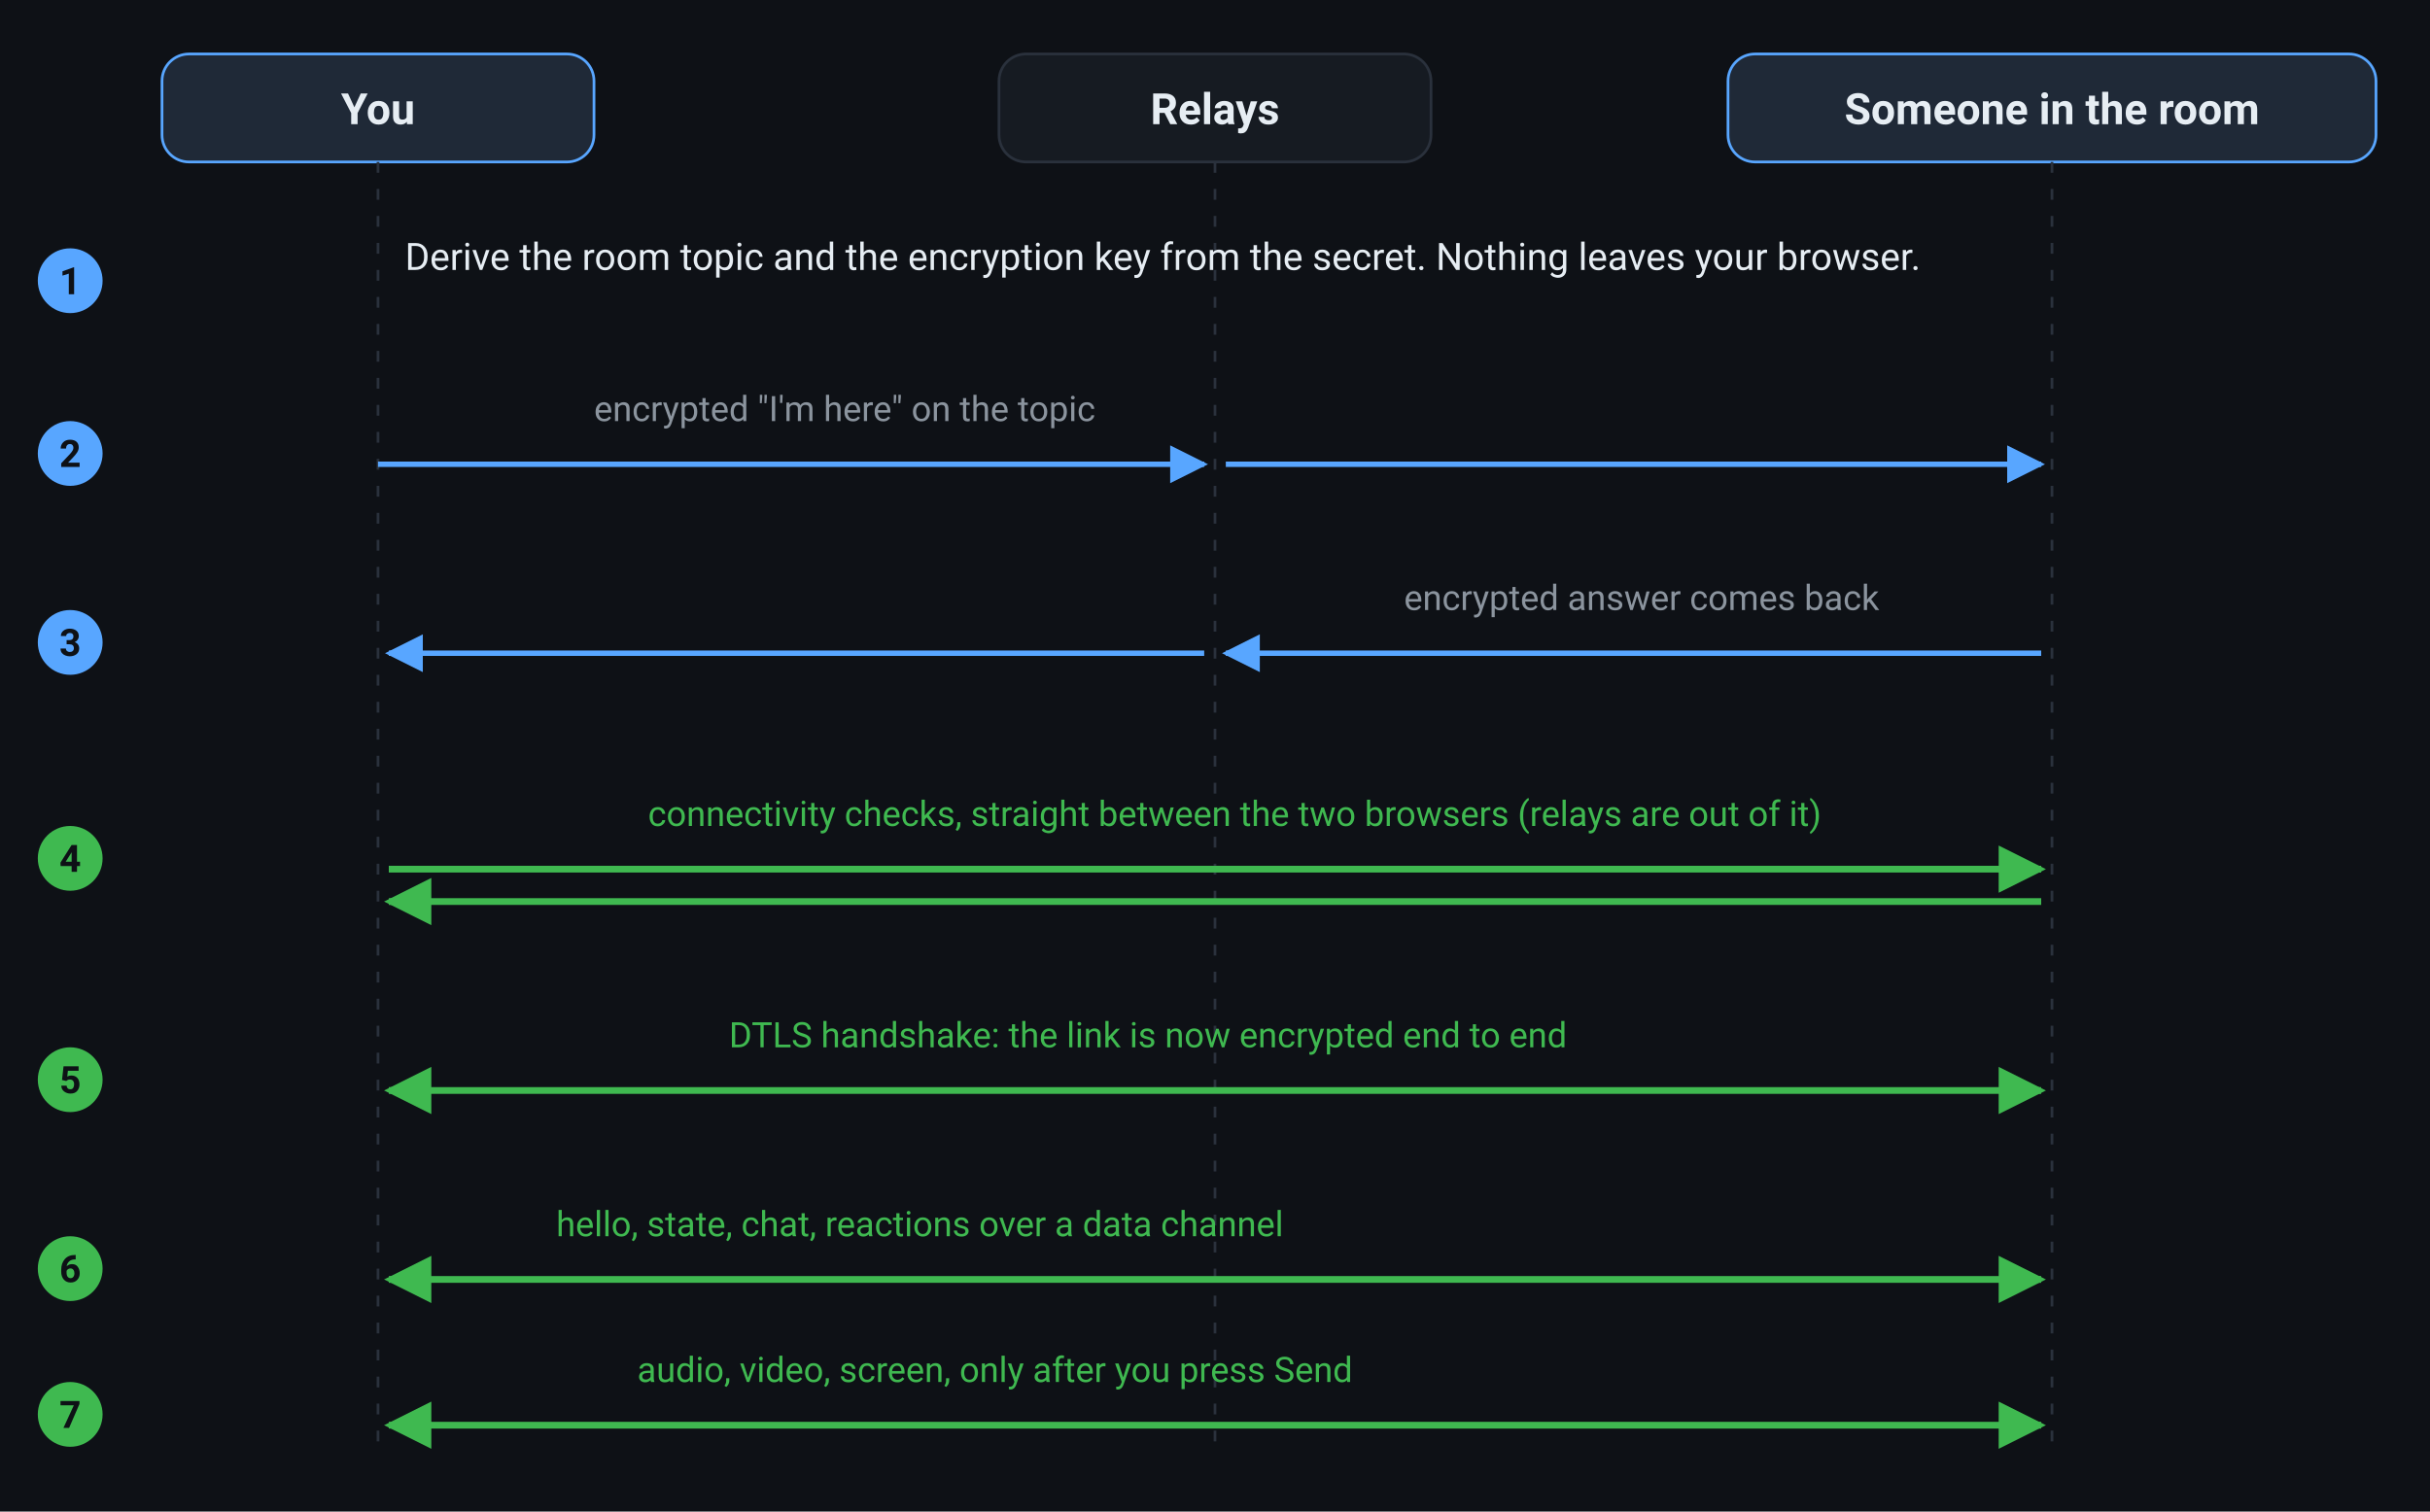
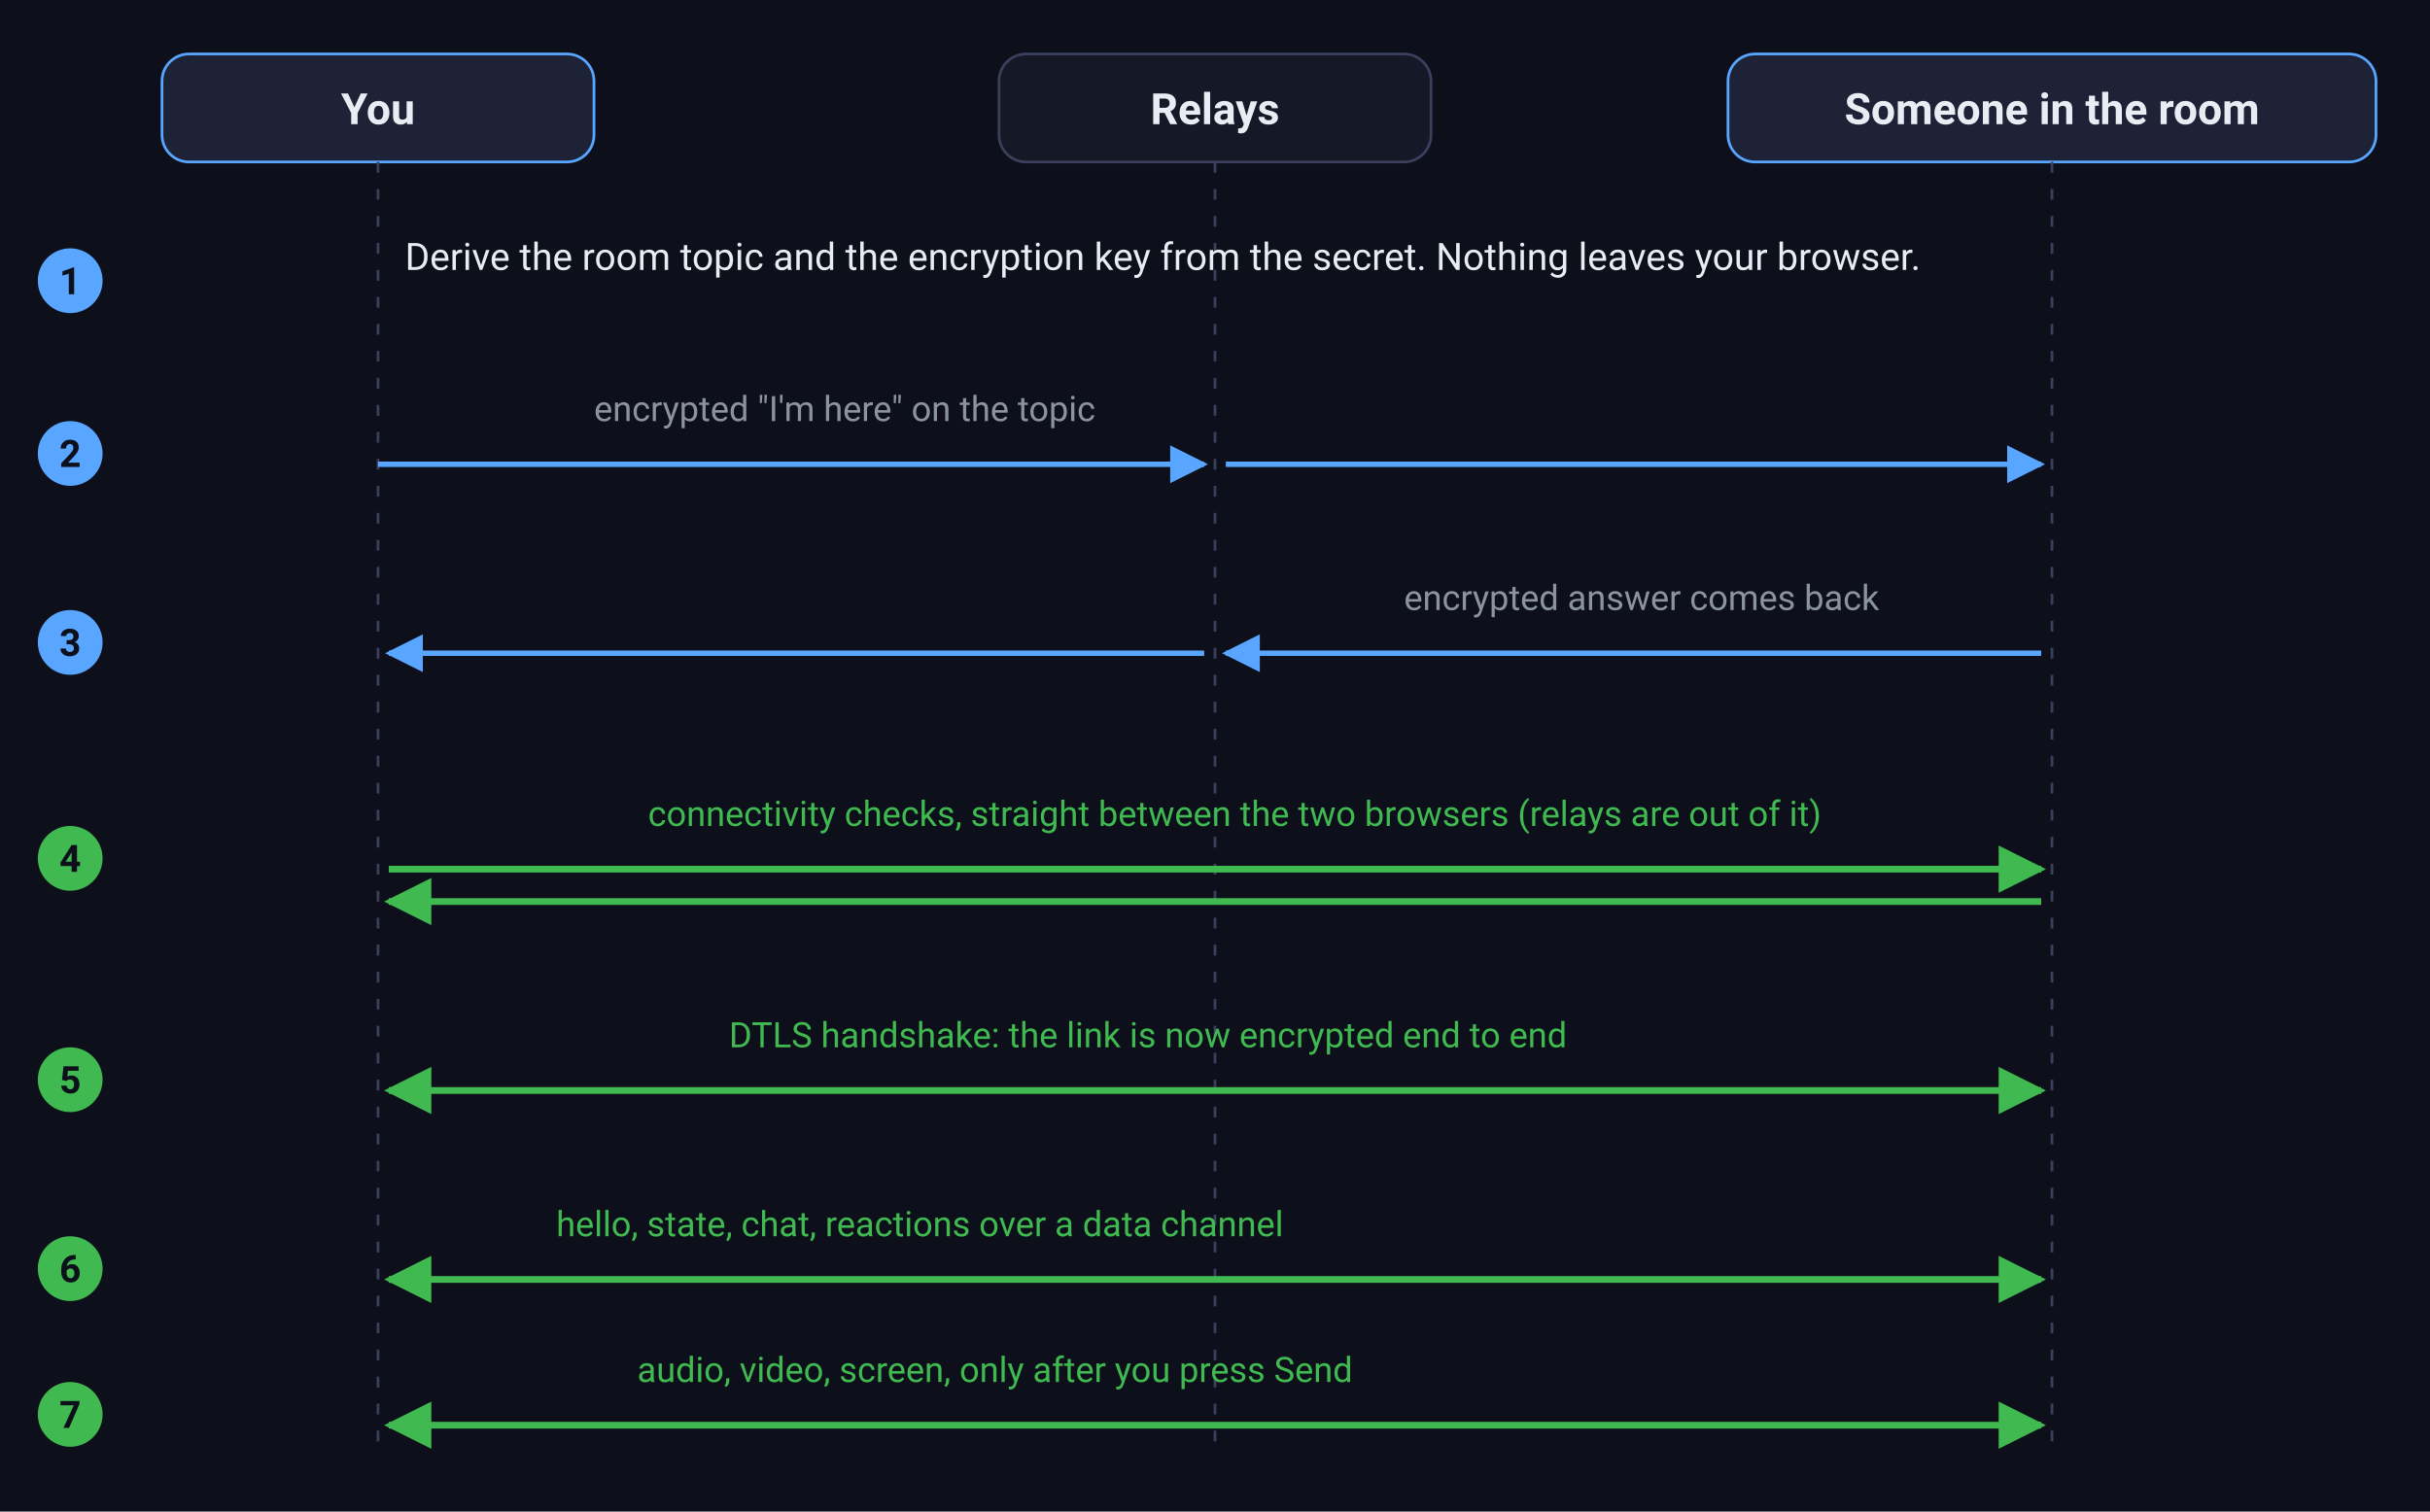
<svg xmlns="http://www.w3.org/2000/svg" viewBox="0 0 900 560" role="img" aria-labelledby="t d" font-family="-apple-system,Segoe UI,Roboto,sans-serif">
  <defs>
    <marker id="a" viewBox="0 0 10 10" refX="9" refY="5" markerWidth="7" markerHeight="7" orient="auto-start-reverse">
      <path d="M0,0 L10,5 L0,10 z" fill="#58a6ff" />
    </marker>
    <marker id="g" viewBox="0 0 10 10" refX="9" refY="5" markerWidth="7" markerHeight="7" orient="auto-start-reverse">
      <path d="M0,0 L10,5 L0,10 z" fill="#3fb950" />
    </marker>
  </defs>
-   <rect width="900" height="560" fill="#0e1116" />
+   <rect width="900" height="560" fill="#0d0f1a" />
  <g font-size="16" font-weight="600" text-anchor="middle" fill="#e6edf3">
-     <rect x="60" y="20" width="160" height="40" rx="10" fill="#1f2937" stroke="#58a6ff" />
+     <rect x="60" y="20" width="160" height="40" rx="10" fill="#1e2236" stroke="#58a6ff" />
    <text x="140" y="46">You</text>
-     <rect x="370" y="20" width="160" height="40" rx="10" fill="#161b22" stroke="#2a313c" />
+     <rect x="370" y="20" width="160" height="40" rx="10" fill="#151827" stroke="#3a3f5c" />
    <text x="450" y="46">Relays</text>
-     <rect x="640" y="20" width="240" height="40" rx="10" fill="#1f2937" stroke="#58a6ff" />
+     <rect x="640" y="20" width="240" height="40" rx="10" fill="#1e2236" stroke="#58a6ff" />
    <text x="760" y="46">Someone in the room</text>
  </g>
-   <g stroke="#2a313c" stroke-dasharray="4 6">
+   <g stroke="#3a3f5c" stroke-dasharray="4 6">
    <line x1="140" y1="60" x2="140" y2="540" />
    <line x1="450" y1="60" x2="450" y2="540" />
    <line x1="760" y1="60" x2="760" y2="540" />
  </g>
  <g font-size="14" fill="#e6edf3">
    <circle cx="26" cy="104" r="12" fill="#58a6ff" />
-     <text x="26" y="109" text-anchor="middle" fill="#0e1116" font-weight="700">1</text>
+     <text x="26" y="109" text-anchor="middle" fill="#0d0f1a" font-weight="700">1</text>
    <text x="150" y="100">Derive the room topic and the encryption key from the secret. Nothing leaves your browser.</text>
    <circle cx="26" cy="168" r="12" fill="#58a6ff" />
-     <text x="26" y="173" text-anchor="middle" fill="#0e1116" font-weight="700">2</text>
+     <text x="26" y="173" text-anchor="middle" fill="#0d0f1a" font-weight="700">2</text>
    <text x="220" y="156" fill="#8b949e" font-size="13">encrypted "I'm here" on the topic</text>
    <path d="M140 172 L 446 172" stroke="#58a6ff" stroke-width="2" marker-end="url(#a)" />
    <path d="M454 172 L 756 172" stroke="#58a6ff" stroke-width="2" marker-end="url(#a)" />
    <circle cx="26" cy="238" r="12" fill="#58a6ff" />
-     <text x="26" y="243" text-anchor="middle" fill="#0e1116" font-weight="700">3</text>
+     <text x="26" y="243" text-anchor="middle" fill="#0d0f1a" font-weight="700">3</text>
    <text x="520" y="226" fill="#8b949e" font-size="13">encrypted answer comes back</text>
    <path d="M756 242 L 454 242" stroke="#58a6ff" stroke-width="2" marker-end="url(#a)" />
    <path d="M446 242 L 144 242" stroke="#58a6ff" stroke-width="2" marker-end="url(#a)" />
    <circle cx="26" cy="318" r="12" fill="#3fb950" />
-     <text x="26" y="323" text-anchor="middle" fill="#0e1116" font-weight="700">4</text>
+     <text x="26" y="323" text-anchor="middle" fill="#0d0f1a" font-weight="700">4</text>
    <text x="240" y="306" fill="#3fb950" font-size="13">connectivity checks, straight between the two browsers (relays are out of it)</text>
    <path d="M144 322 L 756 322" stroke="#3fb950" stroke-width="2.5" marker-end="url(#g)" />
    <path d="M756 334 L 144 334" stroke="#3fb950" stroke-width="2.5" marker-end="url(#g)" />
    <circle cx="26" cy="400" r="12" fill="#3fb950" />
-     <text x="26" y="405" text-anchor="middle" fill="#0e1116" font-weight="700">5</text>
+     <text x="26" y="405" text-anchor="middle" fill="#0d0f1a" font-weight="700">5</text>
    <text x="270" y="388" fill="#3fb950" font-size="13">DTLS handshake: the link is now encrypted end to end</text>
    <path d="M144 404 L 756 404" stroke="#3fb950" stroke-width="2.5" marker-start="url(#g)" marker-end="url(#g)" />
    <circle cx="26" cy="470" r="12" fill="#3fb950" />
-     <text x="26" y="475" text-anchor="middle" fill="#0e1116" font-weight="700">6</text>
+     <text x="26" y="475" text-anchor="middle" fill="#0d0f1a" font-weight="700">6</text>
    <text x="206" y="458" fill="#3fb950" font-size="13">hello, state, chat, reactions over a data channel</text>
    <path d="M144 474 L 756 474" stroke="#3fb950" stroke-width="2.5" marker-start="url(#g)" marker-end="url(#g)" />
    <circle cx="26" cy="524" r="12" fill="#3fb950" />
-     <text x="26" y="529" text-anchor="middle" fill="#0e1116" font-weight="700">7</text>
+     <text x="26" y="529" text-anchor="middle" fill="#0d0f1a" font-weight="700">7</text>
    <text x="236" y="512" fill="#3fb950" font-size="13">audio, video, screen, only after you press Send</text>
    <path d="M144 528 L 756 528" stroke="#3fb950" stroke-width="2.5" marker-start="url(#g)" marker-end="url(#g)" />
  </g>
</svg>
